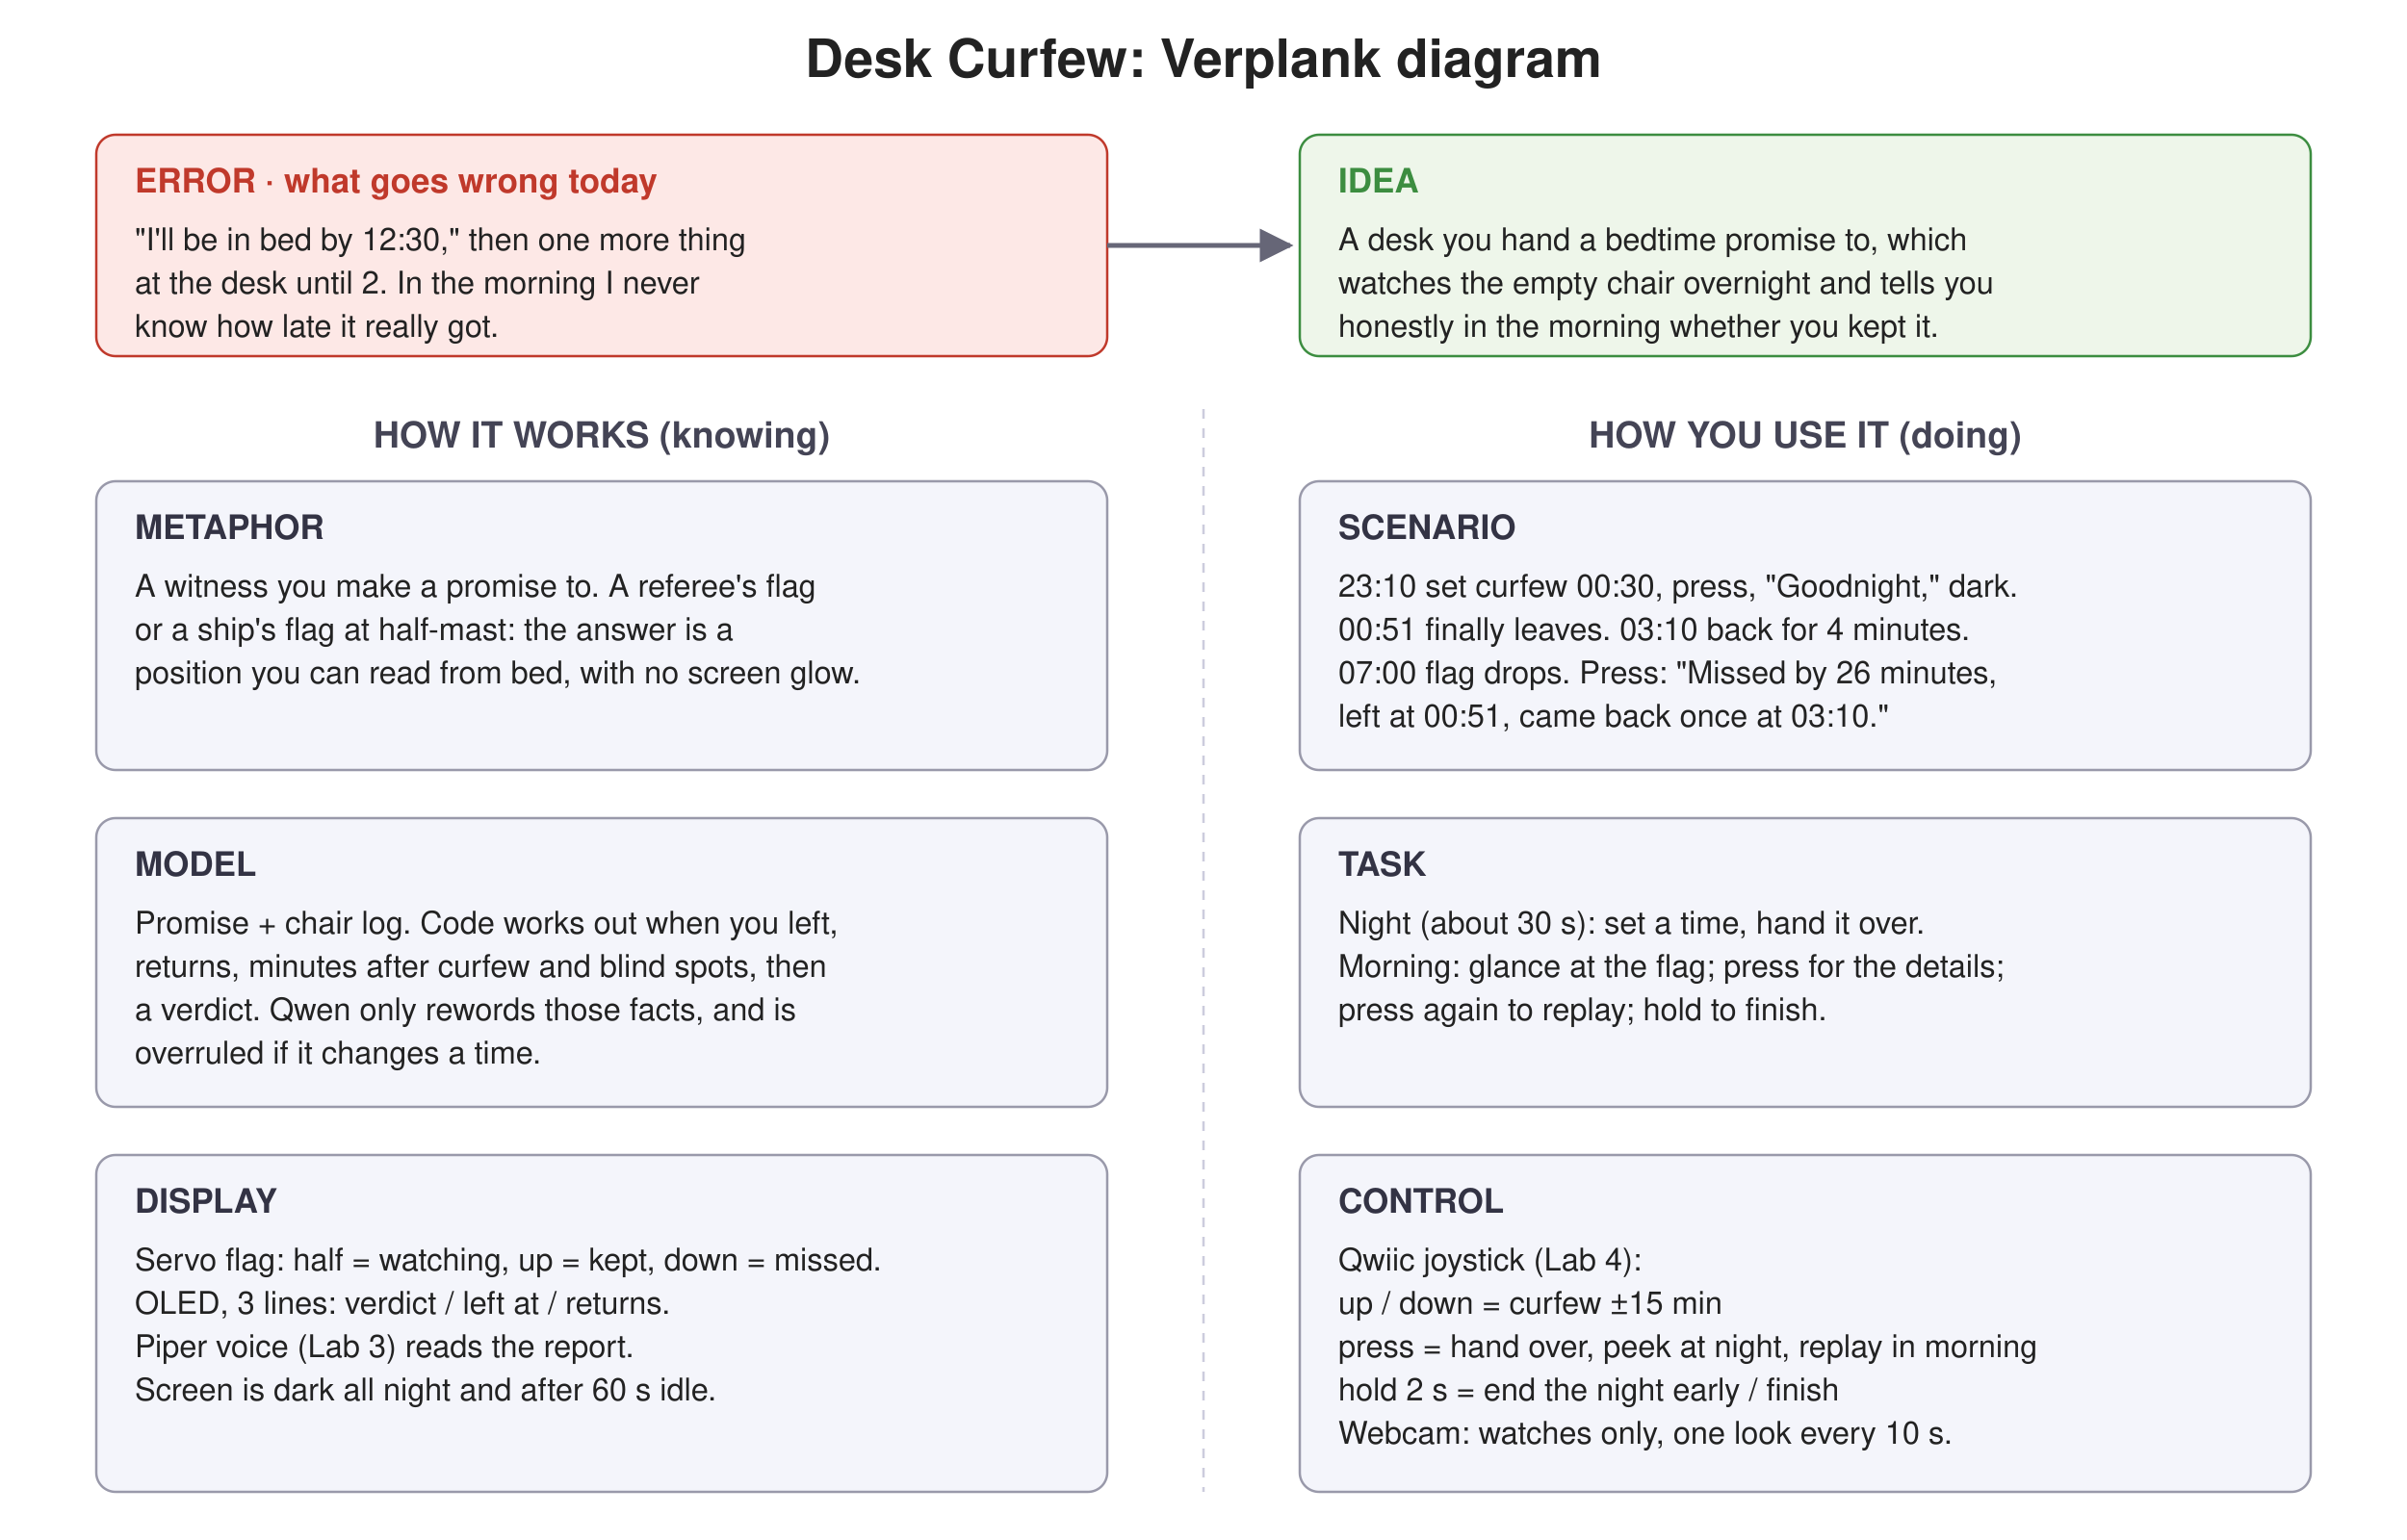
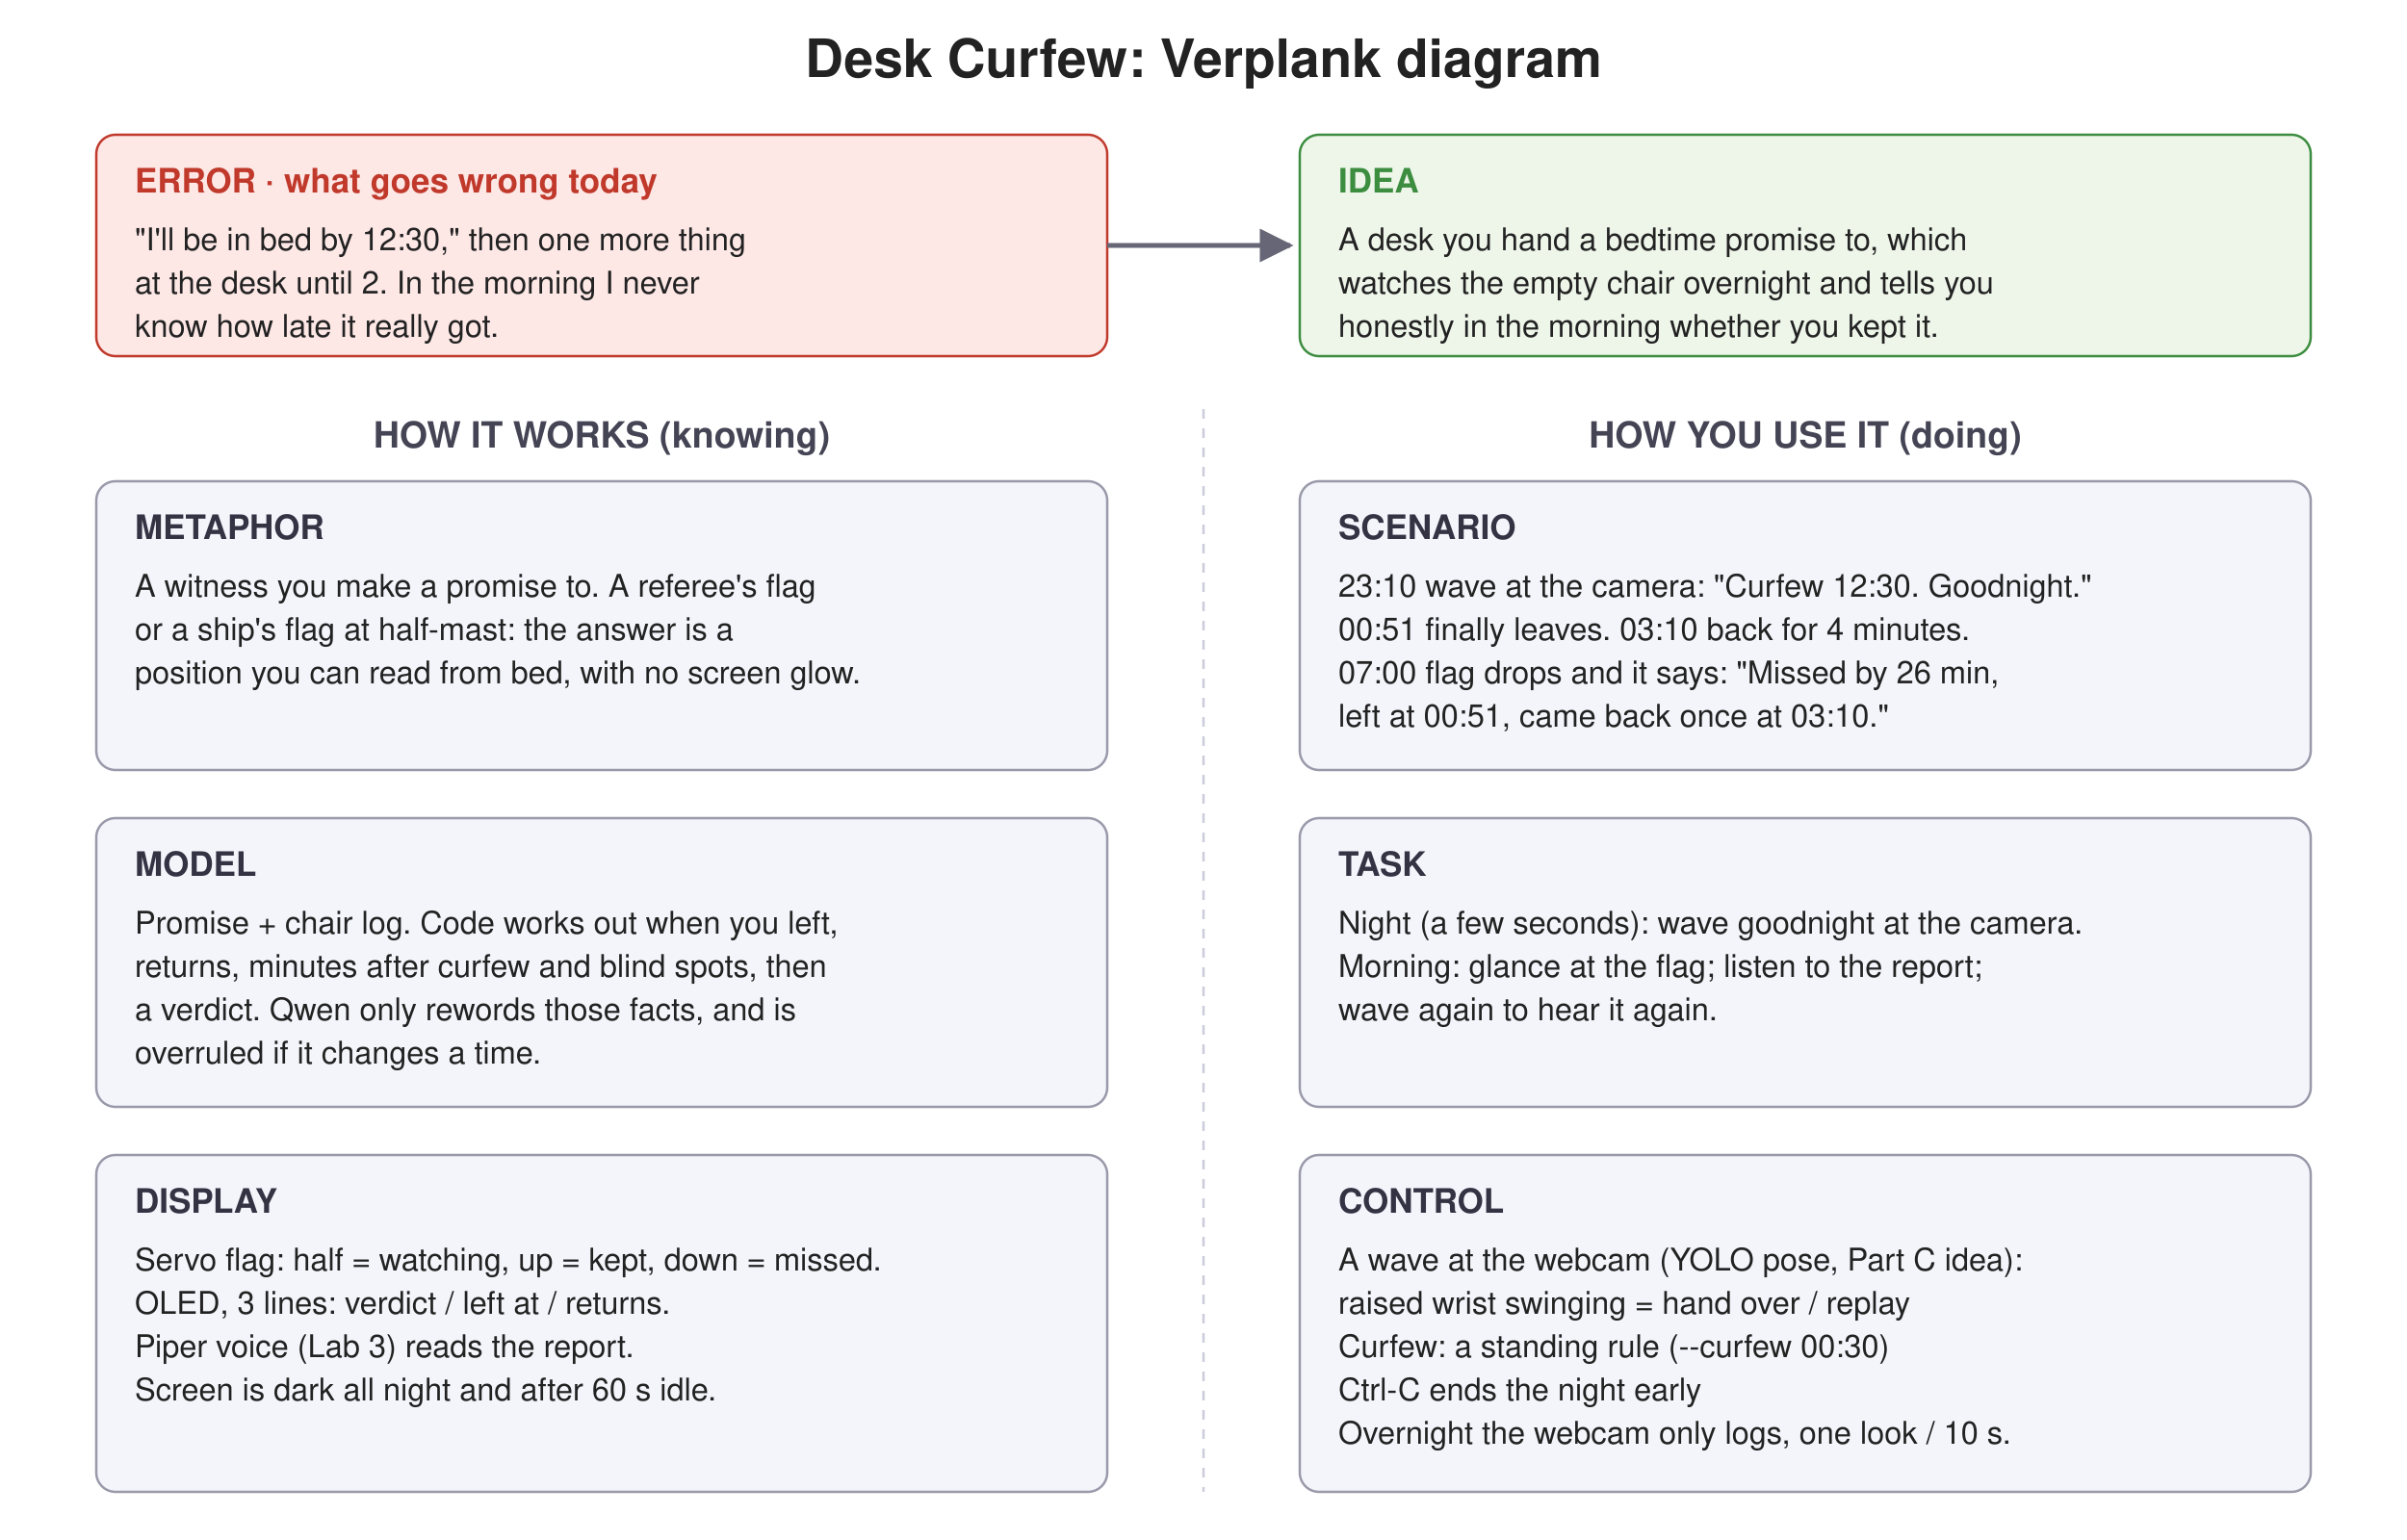
<svg xmlns="http://www.w3.org/2000/svg" viewBox="0 0 1000 640" font-family="Helvetica, Arial, sans-serif">
  <rect width="1000" height="640" fill="#ffffff" />
  <defs>
    <marker id="arr" viewBox="0 0 10 10" refX="9" refY="5" markerWidth="7" markerHeight="7" orient="auto">
      <path d="M0,0 L10,5 L0,10 z" fill="#667" />
    </marker>
  </defs>
  <text x="500" y="32" text-anchor="middle" font-size="22" font-weight="bold" fill="#222">Desk Curfew: Verplank diagram</text>
  <rect x="40" y="56" width="420" height="92" rx="8" fill="#fde8e6" stroke="#c0392b" />
  <text x="56" y="80" font-size="14" font-weight="bold" fill="#c0392b">ERROR · what goes wrong today</text>
  <text x="56" y="104" font-size="13" fill="#222">"I'll be in bed by 12:30," then one more thing</text>
  <text x="56" y="122" font-size="13" fill="#222">at the desk until 2. In the morning I never</text>
  <text x="56" y="140" font-size="13" fill="#222">know how late it really got.</text>
  <rect x="540" y="56" width="420" height="92" rx="8" fill="#eef6ea" stroke="#3c8d40" />
  <text x="556" y="80" font-size="14" font-weight="bold" fill="#3c8d40">IDEA</text>
  <text x="556" y="104" font-size="13" fill="#222">A desk you hand a bedtime promise to, which</text>
  <text x="556" y="122" font-size="13" fill="#222">watches the empty chair overnight and tells you</text>
  <text x="556" y="140" font-size="13" fill="#222">honestly in the morning whether you kept it.</text>
  <line x1="460" y1="102" x2="536" y2="102" stroke="#667" stroke-width="2" marker-end="url(#arr)" />
  <text x="250" y="186" text-anchor="middle" font-size="15" font-weight="bold" fill="#445">HOW IT WORKS (knowing)</text>
  <text x="750" y="186" text-anchor="middle" font-size="15" font-weight="bold" fill="#445">HOW YOU USE IT (doing)</text>
  <line x1="500" y1="170" x2="500" y2="620" stroke="#ccd" stroke-dasharray="4 4" />
  <rect x="40" y="200" width="420" height="120" rx="8" fill="#f4f5fb" stroke="#99a" />
  <text x="56" y="224" font-size="14" font-weight="bold" fill="#334">METAPHOR</text>
  <text x="56" y="248" font-size="13" fill="#222">A witness you make a promise to. A referee's flag</text>
  <text x="56" y="266" font-size="13" fill="#222">or a ship's flag at half-mast: the answer is a</text>
  <text x="56" y="284" font-size="13" fill="#222">position you can read from bed, with no screen glow.</text>
  <rect x="540" y="200" width="420" height="120" rx="8" fill="#f4f5fb" stroke="#99a" />
  <text x="556" y="224" font-size="14" font-weight="bold" fill="#334">SCENARIO</text>
-   <text x="556" y="248" font-size="13" fill="#222">23:10 set curfew 00:30, press, "Goodnight," dark.</text>
+   <text x="556" y="248" font-size="13" fill="#222">23:10 wave at the camera: "Curfew 12:30. Goodnight."</text>
  <text x="556" y="266" font-size="13" fill="#222">00:51 finally leaves. 03:10 back for 4 minutes.</text>
-   <text x="556" y="284" font-size="13" fill="#222">07:00 flag drops. Press: "Missed by 26 minutes,</text>
+   <text x="556" y="284" font-size="13" fill="#222">07:00 flag drops and it says: "Missed by 26 min,</text>
  <text x="556" y="302" font-size="13" fill="#222">left at 00:51, came back once at 03:10."</text>
  <rect x="40" y="340" width="420" height="120" rx="8" fill="#f4f5fb" stroke="#99a" />
  <text x="56" y="364" font-size="14" font-weight="bold" fill="#334">MODEL</text>
  <text x="56" y="388" font-size="13" fill="#222">Promise + chair log. Code works out when you left,</text>
  <text x="56" y="406" font-size="13" fill="#222">returns, minutes after curfew and blind spots, then</text>
  <text x="56" y="424" font-size="13" fill="#222">a verdict. Qwen only rewords those facts, and is</text>
  <text x="56" y="442" font-size="13" fill="#222">overruled if it changes a time.</text>
  <rect x="540" y="340" width="420" height="120" rx="8" fill="#f4f5fb" stroke="#99a" />
  <text x="556" y="364" font-size="14" font-weight="bold" fill="#334">TASK</text>
-   <text x="556" y="388" font-size="13" fill="#222">Night (about 30 s): set a time, hand it over.</text>
-   <text x="556" y="406" font-size="13" fill="#222">Morning: glance at the flag; press for the details;</text>
-   <text x="556" y="424" font-size="13" fill="#222">press again to replay; hold to finish.</text>
+   <text x="556" y="388" font-size="13" fill="#222">Night (a few seconds): wave goodnight at the camera.</text>
+   <text x="556" y="406" font-size="13" fill="#222">Morning: glance at the flag; listen to the report;</text>
+   <text x="556" y="424" font-size="13" fill="#222">wave again to hear it again.</text>
  <rect x="40" y="480" width="420" height="140" rx="8" fill="#f4f5fb" stroke="#99a" />
  <text x="56" y="504" font-size="14" font-weight="bold" fill="#334">DISPLAY</text>
  <text x="56" y="528" font-size="13" fill="#222">Servo flag: half = watching, up = kept, down = missed.</text>
  <text x="56" y="546" font-size="13" fill="#222">OLED, 3 lines: verdict / left at / returns.</text>
  <text x="56" y="564" font-size="13" fill="#222">Piper voice (Lab 3) reads the report.</text>
  <text x="56" y="582" font-size="13" fill="#222">Screen is dark all night and after 60 s idle.</text>
  <rect x="540" y="480" width="420" height="140" rx="8" fill="#f4f5fb" stroke="#99a" />
  <text x="556" y="504" font-size="14" font-weight="bold" fill="#334">CONTROL</text>
-   <text x="556" y="528" font-size="13" fill="#222">Qwiic joystick (Lab 4):</text>
-   <text x="556" y="546" font-size="13" fill="#222">  up / down = curfew ±15 min</text>
-   <text x="556" y="564" font-size="13" fill="#222">  press = hand over, peek at night, replay in morning</text>
-   <text x="556" y="582" font-size="13" fill="#222">  hold 2 s = end the night early / finish</text>
-   <text x="556" y="600" font-size="13" fill="#222">Webcam: watches only, one look every 10 s.</text>
+   <text x="556" y="528" font-size="13" fill="#222">A wave at the webcam (YOLO pose, Part C idea):</text>
+   <text x="556" y="546" font-size="13" fill="#222">  raised wrist swinging = hand over / replay</text>
+   <text x="556" y="564" font-size="13" fill="#222">Curfew: a standing rule (--curfew 00:30)</text>
+   <text x="556" y="582" font-size="13" fill="#222">Ctrl-C ends the night early</text>
+   <text x="556" y="600" font-size="13" fill="#222">Overnight the webcam only logs, one look / 10 s.</text>
</svg>
